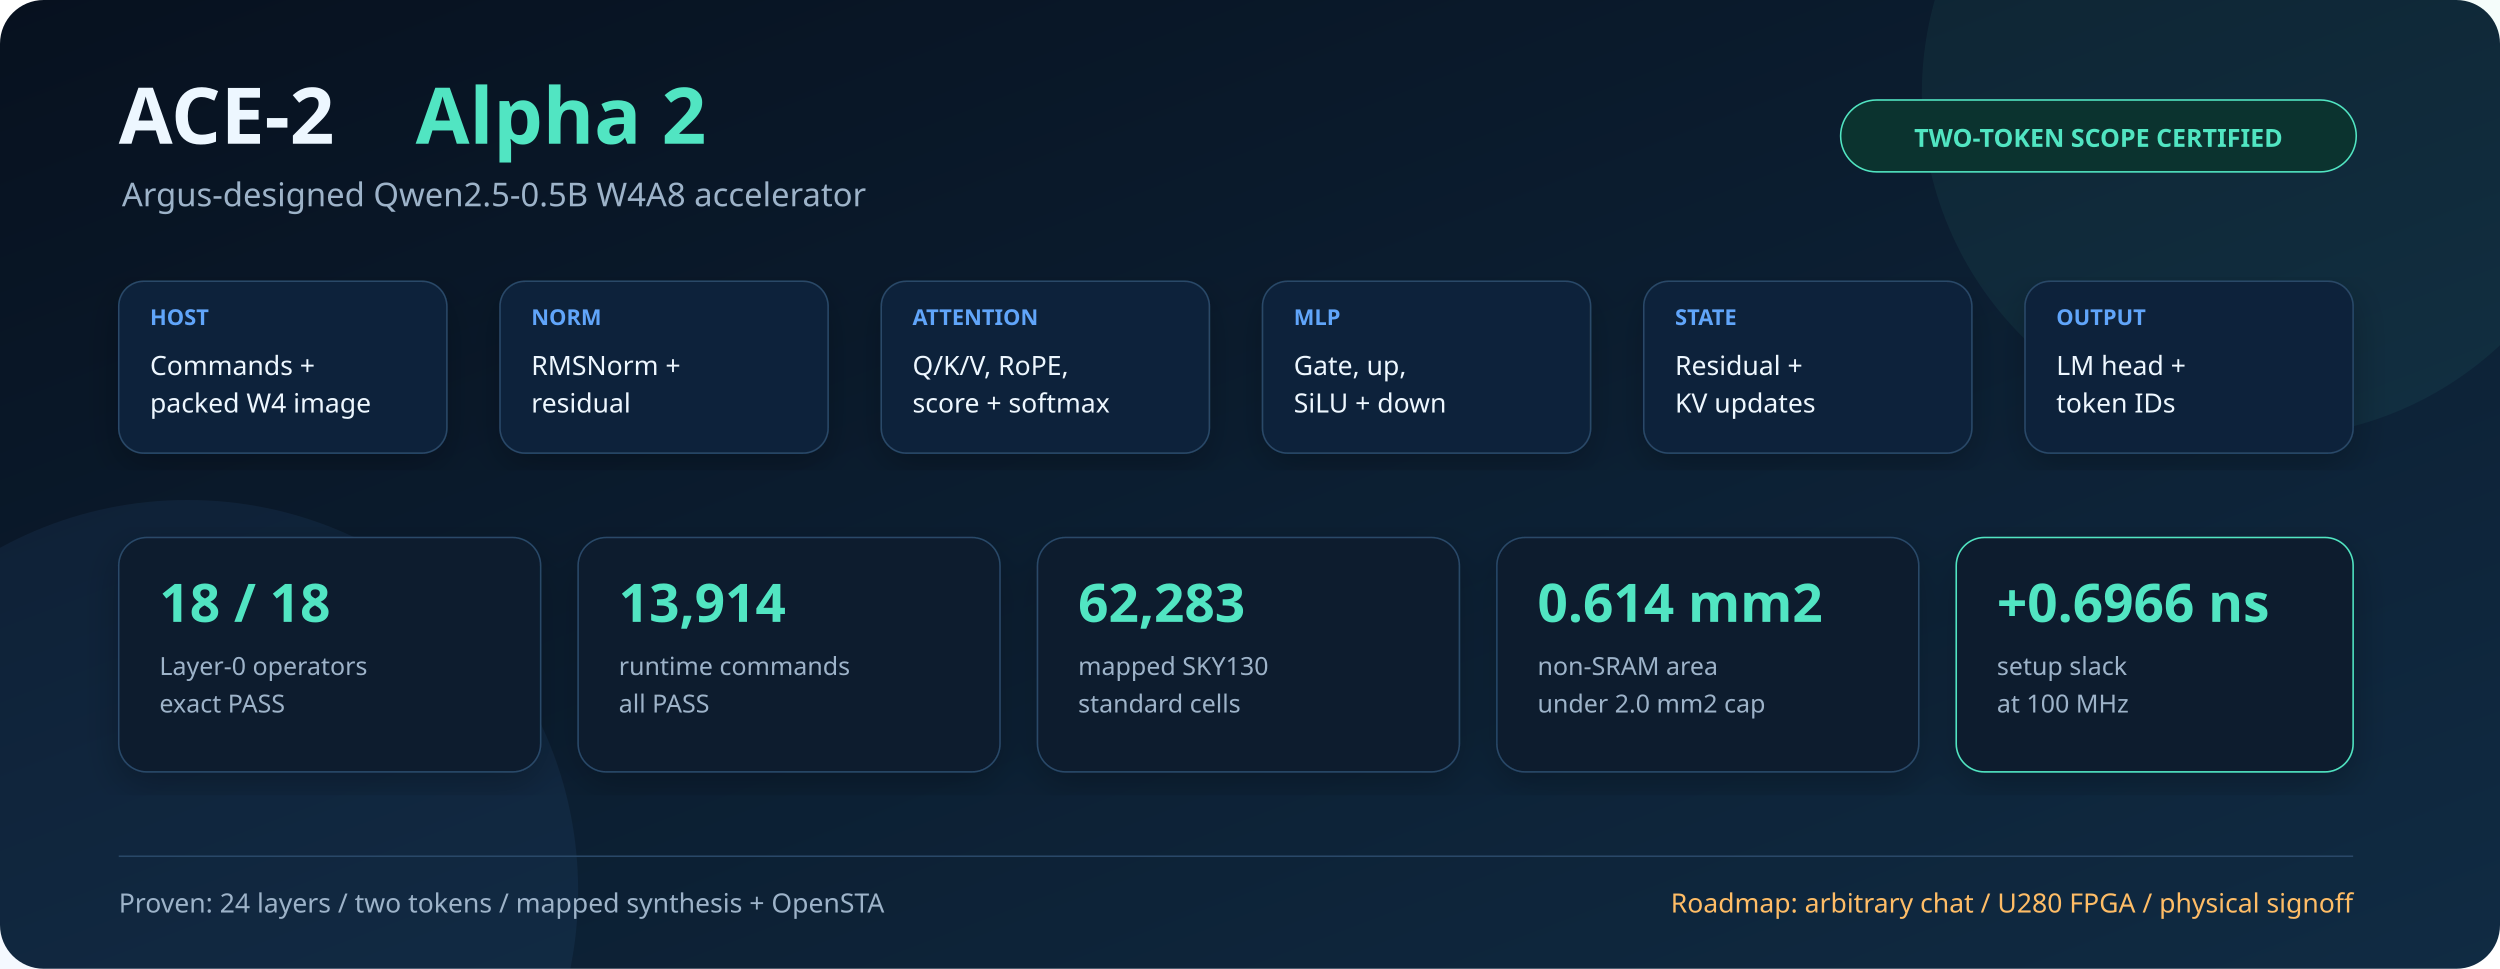
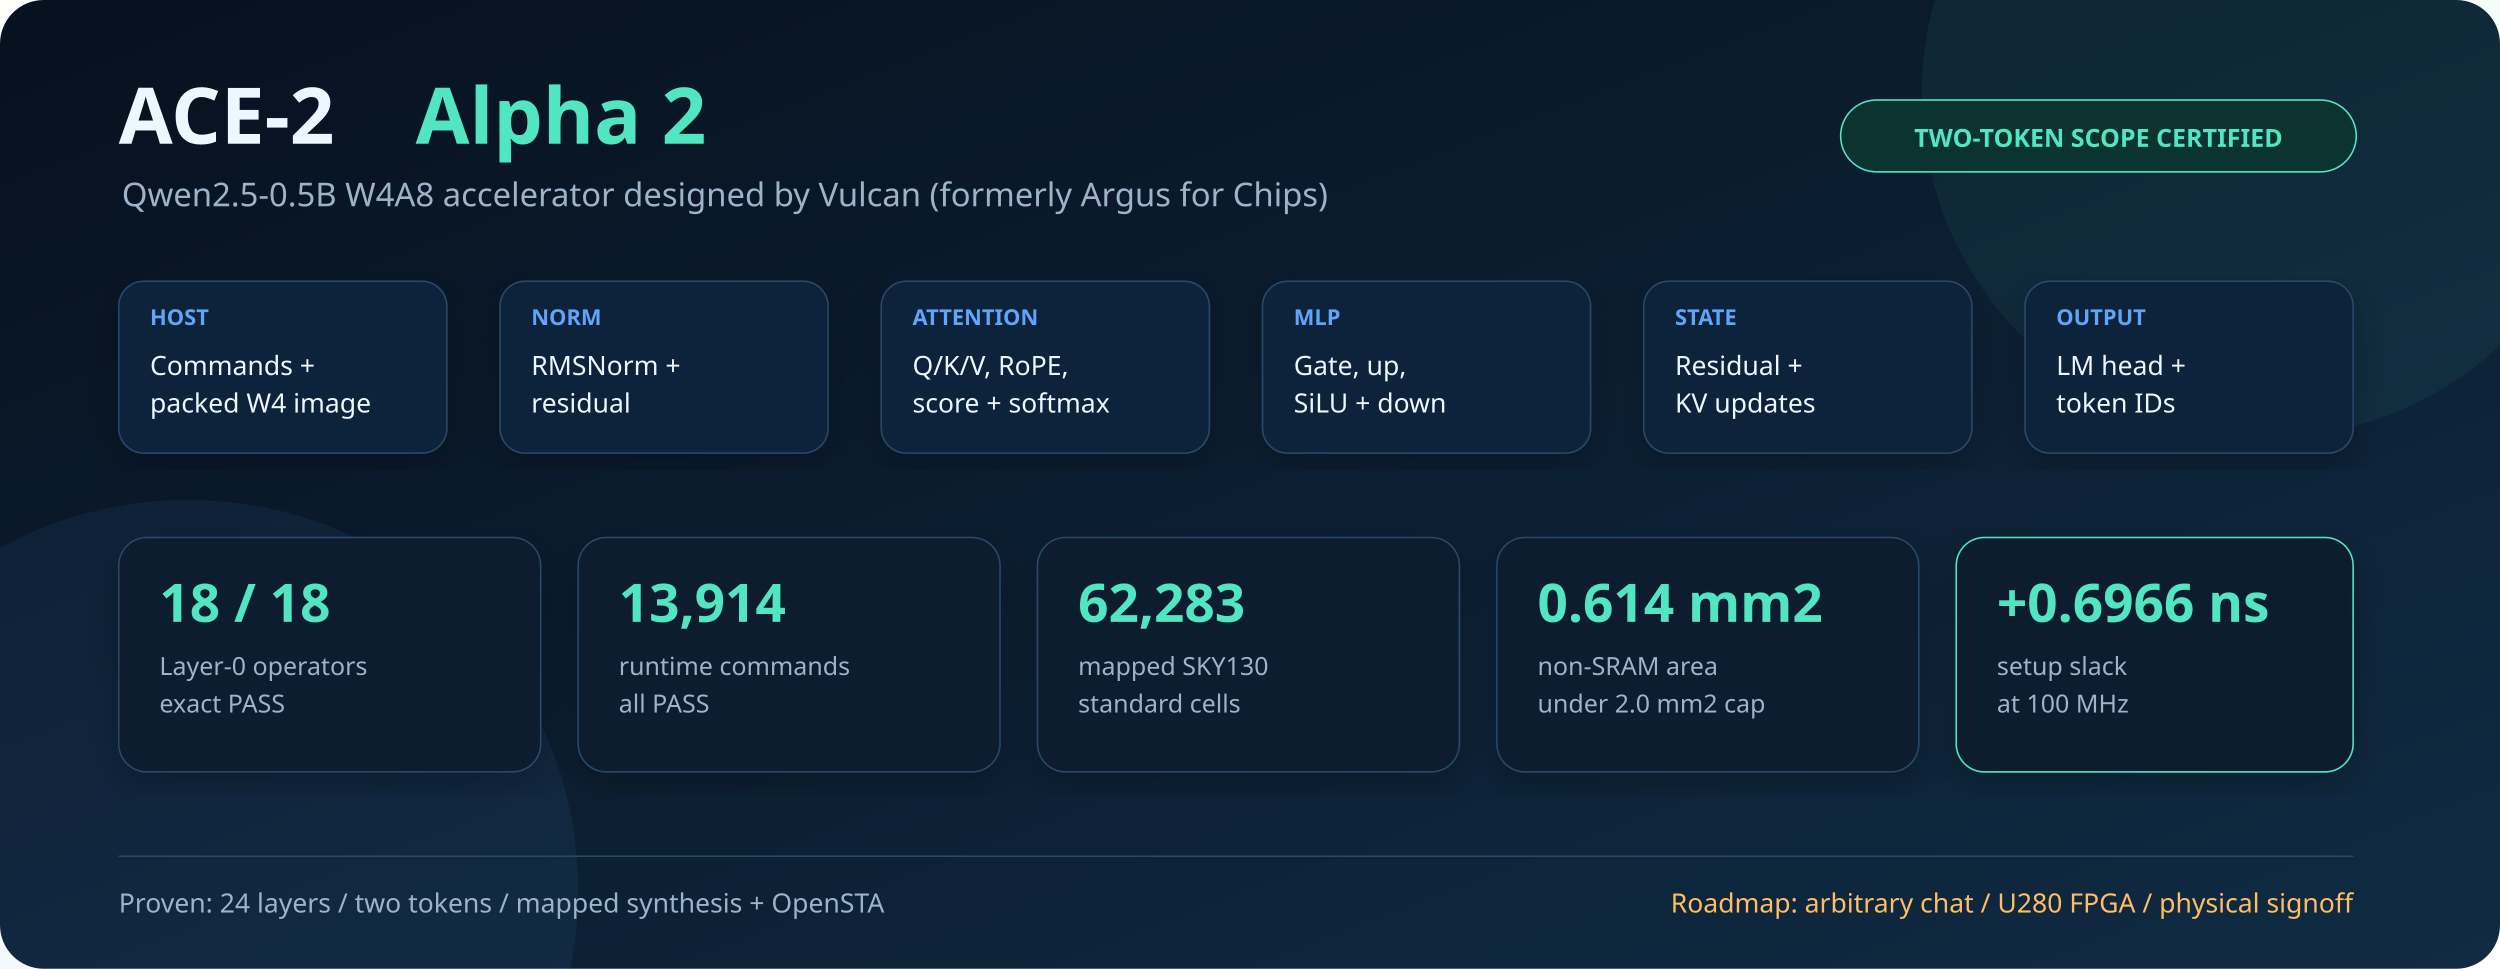
<svg xmlns="http://www.w3.org/2000/svg" width="1600" height="620" viewBox="0 0 1600 620" role="img" aria-labelledby="title desc">
  <defs>
    <linearGradient id="bg" x1="0" y1="0" x2="1" y2="1">
      <stop offset="0" stop-color="#07111f" />
      <stop offset="1" stop-color="#102b43" />
    </linearGradient>
    <linearGradient id="accent" x1="0" y1="0" x2="1" y2="0">
      <stop offset="0" stop-color="#60a5fa" />
      <stop offset="1" stop-color="#51e5c2" />
    </linearGradient>
    <filter id="shadow">
      <feDropShadow dx="0" dy="8" stdDeviation="12" flood-opacity=".25" />
    </filter>
  </defs>
  <rect width="1600" height="620" rx="28" fill="url(#bg)" />
  <circle cx="1450" cy="60" r="220" fill="#51e5c2" opacity=".06" />
  <circle cx="120" cy="570" r="250" fill="#60a5fa" opacity=".07" />
  <text x="76" y="92" fill="#edf7ff" font-family="system-ui,sans-serif" font-size="50" font-weight="700">ACE-2</text>
  <text x="266" y="92" fill="#51e5c2" font-family="system-ui,sans-serif" font-size="50" font-weight="700">Alpha 2</text>
-   <text x="78" y="132" fill="#9db3c9" font-family="system-ui,sans-serif" font-size="21">Argus-designed Qwen2.5-0.5B W4A8 accelerator</text>
+   <text x="78" y="132" fill="#9db3c9" font-family="system-ui,sans-serif" font-size="21">Qwen2.5-0.5B W4A8 accelerator designed by Vulcan (formerly Argus for Chips)</text>
  <rect x="1178" y="64" width="330" height="46" rx="23" fill="#0b332f" stroke="#51e5c2" />
  <text x="1343" y="94" text-anchor="middle" fill="#51e5c2" font-family="system-ui,sans-serif" font-size="16" font-weight="700">TWO-TOKEN SCOPE CERTIFIED</text>
  <g filter="url(#shadow)" font-family="system-ui,sans-serif">
    <rect x="76" y="180" width="210" height="110" rx="16" fill="#10233a" stroke="#294868" />
    <rect x="320" y="180" width="210" height="110" rx="16" fill="#10233a" stroke="#294868" />
    <rect x="564" y="180" width="210" height="110" rx="16" fill="#10233a" stroke="#294868" />
    <rect x="808" y="180" width="210" height="110" rx="16" fill="#10233a" stroke="#294868" />
    <rect x="1052" y="180" width="210" height="110" rx="16" fill="#10233a" stroke="#294868" />
    <rect x="1296" y="180" width="210" height="110" rx="16" fill="#10233a" stroke="#294868" />
    <g fill="#60a5fa" font-size="14" font-weight="700">
      <text x="96" y="208">HOST</text>
      <text x="340" y="208">NORM</text>
      <text x="584" y="208">ATTENTION</text>
      <text x="828" y="208">MLP</text>
      <text x="1072" y="208">STATE</text>
      <text x="1316" y="208">OUTPUT</text>
    </g>
    <g fill="#edf7ff" font-size="17">
      <text x="96" y="240">Commands +</text>
      <text x="96" y="264">packed W4 image</text>
      <text x="340" y="240">RMSNorm +</text>
      <text x="340" y="264">residual</text>
      <text x="584" y="240">Q/K/V, RoPE,</text>
      <text x="584" y="264">score + softmax</text>
      <text x="828" y="240">Gate, up,</text>
      <text x="828" y="264">SiLU + down</text>
      <text x="1072" y="240">Residual +</text>
      <text x="1072" y="264">KV updates</text>
      <text x="1316" y="240">LM head +</text>
      <text x="1316" y="264">token IDs</text>
    </g>
  </g>
  <g fill="none" stroke="url(#accent)" stroke-width="4">
    <path d="M286 235h34" />
    <path d="M530 235h34" />
    <path d="M774 235h34" />
    <path d="M1018 235h34" />
    <path d="M1262 235h34" />
  </g>
  <g font-family="system-ui,sans-serif" filter="url(#shadow)">
    <rect x="76" y="344" width="270" height="150" rx="18" fill="#0d1b2d" stroke="#294868" />
    <rect x="370" y="344" width="270" height="150" rx="18" fill="#0d1b2d" stroke="#294868" />
    <rect x="664" y="344" width="270" height="150" rx="18" fill="#0d1b2d" stroke="#294868" />
    <rect x="958" y="344" width="270" height="150" rx="18" fill="#0d1b2d" stroke="#294868" />
    <rect x="1252" y="344" width="254" height="150" rx="18" fill="#0d1b2d" stroke="#51e5c2" />
    <g fill="#51e5c2" font-size="34" font-weight="700">
      <text x="102" y="398">18 / 18</text>
      <text x="396" y="398">13,914</text>
      <text x="690" y="398">62,283</text>
      <text x="984" y="398">0.614 mm2</text>
      <text x="1278" y="398">+0.6966 ns</text>
    </g>
    <g fill="#9db3c9" font-size="16">
      <text x="102" y="432">Layer-0 operators</text>
      <text x="102" y="456">exact PASS</text>
      <text x="396" y="432">runtime commands</text>
      <text x="396" y="456">all PASS</text>
      <text x="690" y="432">mapped SKY130</text>
      <text x="690" y="456">standard cells</text>
      <text x="984" y="432">non-SRAM area</text>
      <text x="984" y="456">under 2.0 mm2 cap</text>
      <text x="1278" y="432">setup slack</text>
      <text x="1278" y="456">at 100 MHz</text>
    </g>
  </g>
  <line x1="76" y1="548" x2="1506" y2="548" stroke="#294868" />
  <text x="76" y="584" fill="#9db3c9" font-family="system-ui,sans-serif" font-size="17">Proven: 24 layers / two tokens / mapped synthesis + OpenSTA</text>
  <text x="1506" y="584" text-anchor="end" fill="#ffbd66" font-family="system-ui,sans-serif" font-size="17">Roadmap: arbitrary chat / U280 FPGA / physical signoff</text>
</svg>
